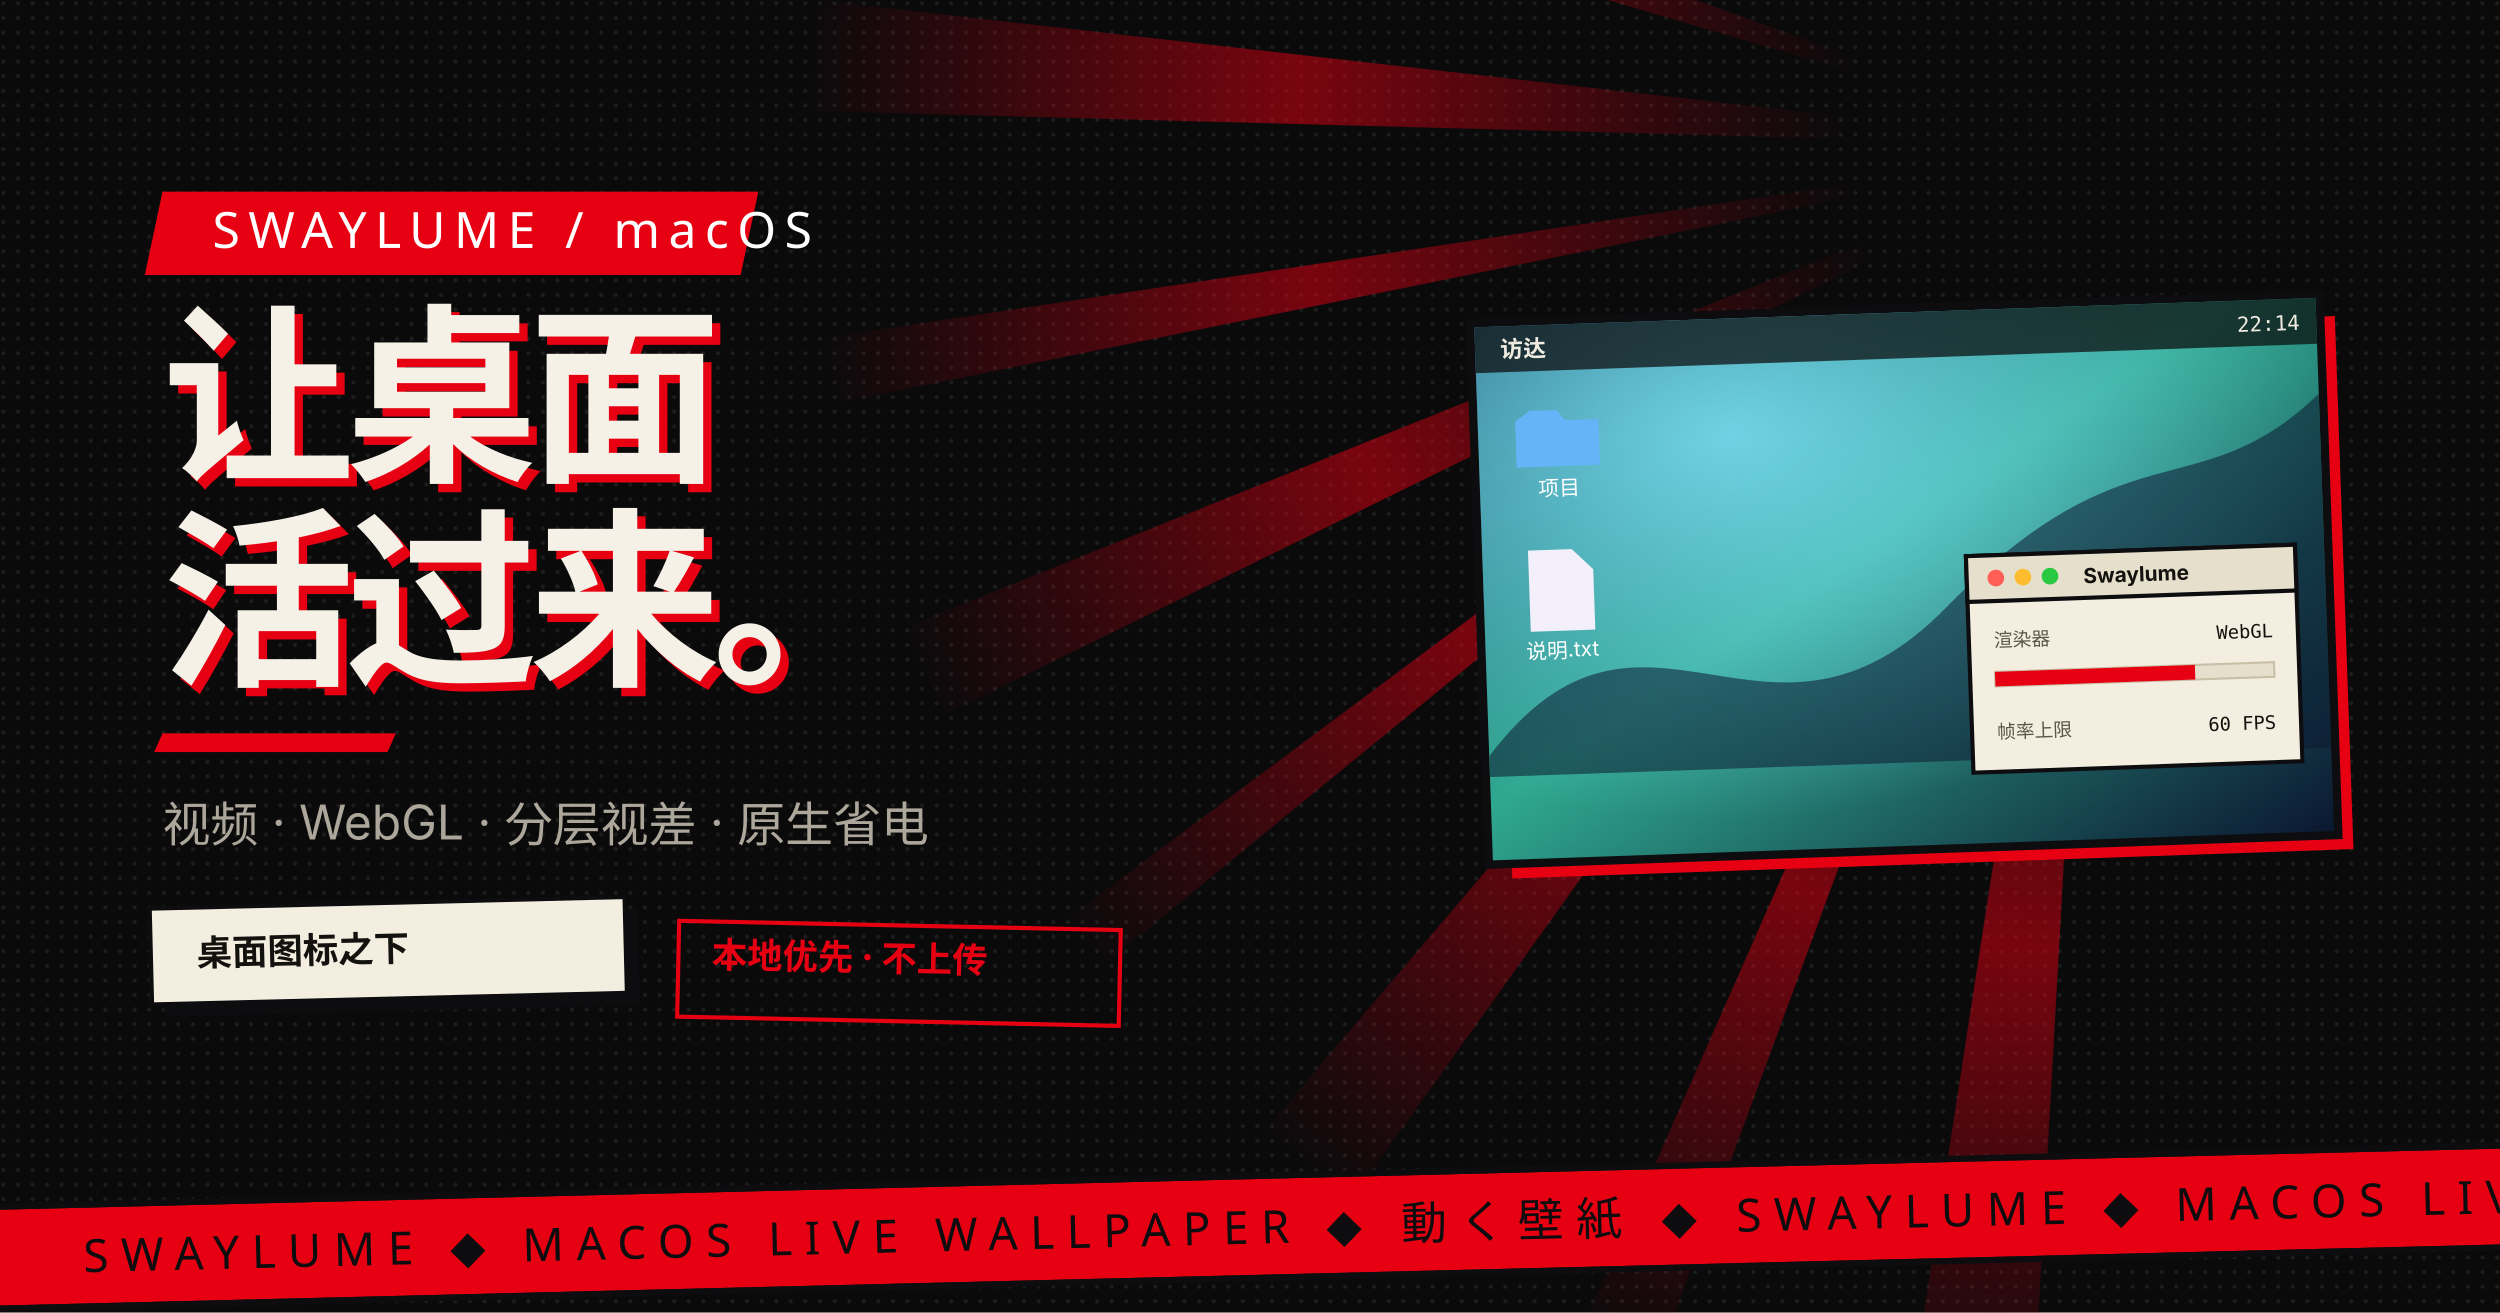
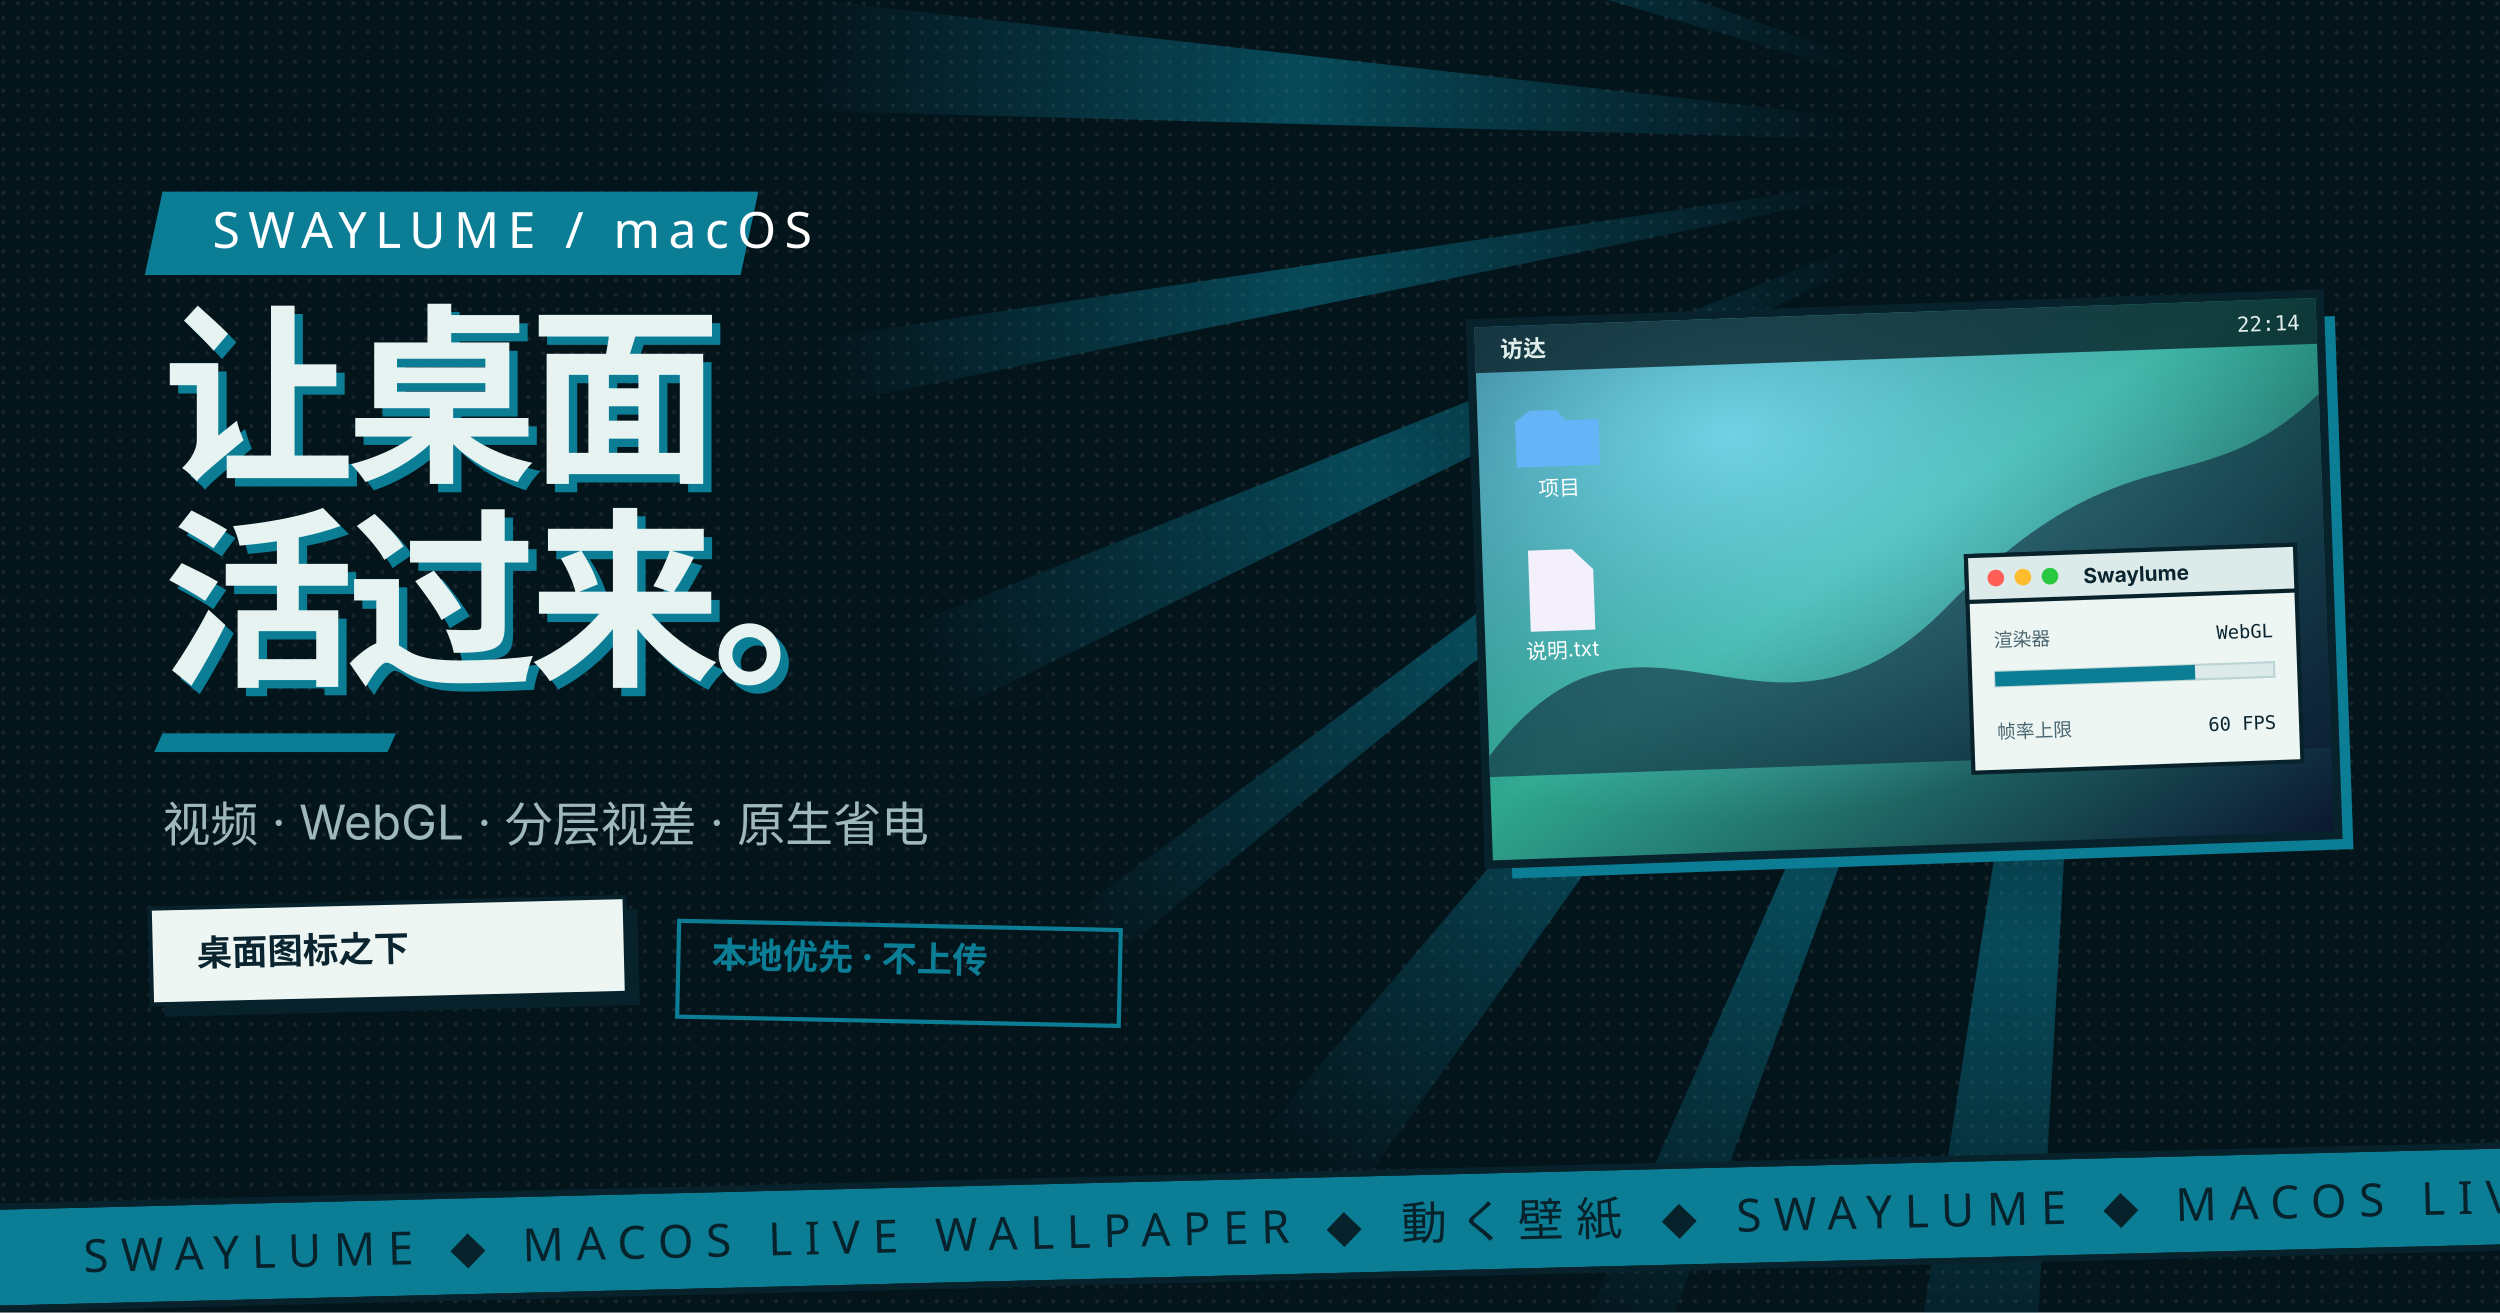
<svg xmlns="http://www.w3.org/2000/svg" width="1200" height="630" viewBox="0 0 1200 630" role="img" aria-labelledby="title desc">
  <defs>
    <pattern id="halftone" width="7" height="7" patternUnits="userSpaceOnUse">
-       <circle cx="1.6" cy="1.6" r="1" fill="#F5F1E7" fill-opacity=".085" />
+       <circle cx="1.6" cy="1.6" r="1" fill="#E6F3F1" fill-opacity=".085" />
    </pattern>
    <radialGradient id="rayfade" cx="50%" cy="50%" r="50%">
      <stop offset=".2" stop-color="#fff" stop-opacity="0" />
      <stop offset=".62" stop-color="#fff" stop-opacity="1" />
      <stop offset="1" stop-color="#fff" stop-opacity="0" />
    </radialGradient>
    <mask id="raymask">
      <rect width="1200" height="630" fill="#000" />
      <circle cx="1010" cy="70" r="620" fill="url(#rayfade)" />
    </mask>
    <linearGradient id="wall" x1="0" y1="0" x2="1" y2="1">
      <stop stop-color="#1B4E6B" />
      <stop offset=".45" stop-color="#2FA88F" />
      <stop offset="1" stop-color="#0B1730" />
    </linearGradient>
    <radialGradient id="glow" cx="30%" cy="22%" r="72%">
      <stop stop-color="#7CE0F5" stop-opacity=".85" />
      <stop offset="1" stop-color="#7CE0F5" stop-opacity="0" />
    </radialGradient>
    <clipPath id="screenclip">
      <rect x="712" y="150" width="404" height="256" />
    </clipPath>
  </defs>
-   <rect width="1200" height="630" fill="#0A0A0B" />
+   <rect width="1200" height="630" fill="#04141B" />
  <rect width="1200" height="630" fill="url(#halftone)" />
-   <g mask="url(#raymask)" fill="#E60012" opacity=".5">
+   <g mask="url(#raymask)" fill="#0B7E96" opacity=".5">
    <g transform="translate(1010 70)">
      <g id="rays">
        <path d="M0 0 700 -34 700 34Z" transform="rotate(96)" />
        <path d="M0 0 700 -22 700 22Z" transform="rotate(112)" />
        <path d="M0 0 700 -30 700 30Z" transform="rotate(128)" />
        <path d="M0 0 700 -16 700 16Z" transform="rotate(142)" />
        <path d="M0 0 700 -26 700 26Z" transform="rotate(156)" />
        <path d="M0 0 700 -18 700 18Z" transform="rotate(170)" />
        <path d="M0 0 700 -30 700 30Z" transform="rotate(184)" />
        <path d="M0 0 700 -20 700 20Z" transform="rotate(198)" />
      </g>
    </g>
  </g>
  <g transform="rotate(-2 914 278)">
-     <rect x="721" y="159" width="404" height="256" fill="#E60012" />
-     <rect x="708" y="146" width="412" height="264" fill="#0D0D0F" />
+     <rect x="721" y="159" width="404" height="256" fill="#0B7E96" />
+     <rect x="708" y="146" width="412" height="264" fill="#08222C" />
    <g clip-path="url(#screenclip)">
      <rect x="712" y="150" width="404" height="256" fill="url(#wall)" />
      <rect x="712" y="150" width="404" height="256" fill="url(#glow)" />
      <path d="M712 356c78-96 132 22 222-64s122-42 182-96v170H712Z" fill="#0B1730" opacity=".55" />
-       <rect x="712" y="150" width="404" height="22" fill="#0A0A0B" fill-opacity=".72" />
-       <text x="724" y="165" fill="#EFEBE1" font-family="-apple-system,BlinkMacSystemFont,'PingFang SC',sans-serif" font-size="11" font-weight="700">访达</text>
-       <text x="1108" y="165" text-anchor="end" fill="#EFEBE1" font-family="ui-monospace,'SF Mono',Menlo,monospace" font-size="10">22:14</text>
+       <rect x="712" y="150" width="404" height="22" fill="#04141B" fill-opacity=".72" />
+       <text x="724" y="165" fill="#E1EFEC" font-family="-apple-system,BlinkMacSystemFont,'PingFang SC',sans-serif" font-size="11" font-weight="700">访达</text>
+       <text x="1108" y="165" text-anchor="end" fill="#E1EFEC" font-family="ui-monospace,'SF Mono',Menlo,monospace" font-size="10">22:14</text>
      <g font-family="-apple-system,BlinkMacSystemFont,'PingFang SC',sans-serif" font-size="10" fill="#fff" text-anchor="middle">
        <g transform="translate(730 190)">
          <path d="M0 6 7 1h13l4 5h16v22H0Z" fill="#65B4F7" />
          <text x="20" y="42">项目</text>
        </g>
        <g transform="translate(732 258)">
          <path d="M2 0h21l10 10v29H2Z" fill="#F3F0FB" />
          <text x="17" y="52">说明.txt</text>
        </g>
      </g>
      <g transform="translate(944 268)">
-         <rect width="158" height="104" fill="#F3EEE0" stroke="#0D0D0F" stroke-width="2" />
-         <rect width="158" height="22" fill="#E6DFCB" stroke="#0D0D0F" stroke-width="2" />
+         <rect width="158" height="104" fill="#EEF6F4" stroke="#08222C" stroke-width="2" />
+         <rect width="158" height="22" fill="#DCEBE9" stroke="#08222C" stroke-width="2" />
        <circle cx="14" cy="11" r="4" fill="#FF5F57" />
        <circle cx="27" cy="11" r="4" fill="#FEBC2E" />
        <circle cx="40" cy="11" r="4" fill="#28C840" />
-         <text x="56" y="15" fill="#14120E" font-family="-apple-system,BlinkMacSystemFont,sans-serif" font-size="10" font-weight="700">Swaylume</text>
-         <g font-family="ui-monospace,'SF Mono',Menlo,monospace" font-size="9" fill="#5B554A">
+         <text x="56" y="15" fill="#0B2530" font-family="-apple-system,BlinkMacSystemFont,sans-serif" font-size="10" font-weight="700">Swaylume</text>
+         <g font-family="ui-monospace,'SF Mono',Menlo,monospace" font-size="9" fill="#4A6670">
          <text x="12" y="44">渲染器</text>
-           <text x="146" y="44" text-anchor="end" fill="#14120E">WebGL</text>
+           <text x="146" y="44" text-anchor="end" fill="#0B2530">WebGL</text>
          <text x="12" y="88">帧率上限</text>
-           <text x="146" y="88" text-anchor="end" fill="#14120E">60 FPS</text>
+           <text x="146" y="88" text-anchor="end" fill="#0B2530">60 FPS</text>
        </g>
-         <rect x="12" y="56" width="134" height="7" fill="#E6DFCB" stroke="#C8BFA6" />
-         <rect x="12" y="56" width="96" height="7" fill="#E60012" />
+         <rect x="12" y="56" width="134" height="7" fill="#DCEBE9" stroke="#BBD3D2" />
+         <rect x="12" y="56" width="96" height="7" fill="#0B7E96" />
      </g>
    </g>
  </g>
  <g transform="translate(78 92) skewX(-12)">
-     <rect width="286" height="40" fill="#E60012" />
+     <rect width="286" height="40" fill="#0B7E96" />
  </g>
  <text x="102" y="119" fill="#fff" font-family="Impact,Haettenschweiler,'Arial Narrow Bold',sans-serif" font-size="24" letter-spacing="4">SWAYLUME / macOS</text>
  <g font-family="-apple-system,BlinkMacSystemFont,'SF Pro Display','PingFang SC','Hiragino Sans',sans-serif" font-size="92" font-weight="900" letter-spacing="-4">
-     <text x="82" y="228" fill="#E60012">让桌面</text>
-     <text x="78" y="224" fill="#F5F1E7">让桌面</text>
-     <text x="82" y="326" fill="#E60012">活过来。</text>
-     <text x="78" y="322" fill="#F5F1E7">活过来。</text>
+     <text x="82" y="228" fill="#0B7E96">让桌面</text>
+     <text x="78" y="224" fill="#E6F3F1">让桌面</text>
+     <text x="82" y="326" fill="#0B7E96">活过来。</text>
+     <text x="78" y="322" fill="#E6F3F1">活过来。</text>
  </g>
  <g transform="translate(78 352) skewX(-24)">
-     <rect width="112" height="9" fill="#E60012" />
+     <rect width="112" height="9" fill="#0B7E96" />
  </g>
-   <text x="78" y="404" fill="#ADA79B" font-family="-apple-system,BlinkMacSystemFont,'PingFang SC',sans-serif" font-size="23">视频 · WebGL · 分层视差 · 原生省电</text>
+   <text x="78" y="404" fill="#9FB8BD" font-family="-apple-system,BlinkMacSystemFont,'PingFang SC',sans-serif" font-size="23">视频 · WebGL · 分层视差 · 原生省电</text>
  <g transform="translate(78 442) rotate(-1.4)">
-     <rect width="228" height="46" fill="#0D0D0F" />
-     <rect x="-6" y="-6" width="228" height="46" fill="#F3EEE0" stroke="#0D0D0F" stroke-width="2" />
-     <text x="16" y="22" fill="#14120E" font-family="-apple-system,BlinkMacSystemFont,'PingFang SC',sans-serif" font-size="17" font-weight="800">桌面图标之下</text>
+     <rect width="228" height="46" fill="#08222C" />
+     <rect x="-6" y="-6" width="228" height="46" fill="#EEF6F4" stroke="#08222C" stroke-width="2" />
+     <text x="16" y="22" fill="#0B2530" font-family="-apple-system,BlinkMacSystemFont,'PingFang SC',sans-serif" font-size="17" font-weight="800">桌面图标之下</text>
  </g>
  <g transform="translate(326 442) rotate(1.2)">
-     <rect width="212" height="46" fill="none" stroke="#E60012" stroke-width="2" />
-     <text x="16" y="22" fill="#E60012" font-family="-apple-system,BlinkMacSystemFont,'PingFang SC',sans-serif" font-size="17" font-weight="800">本地优先 · 不上传</text>
+     <rect width="212" height="46" fill="none" stroke="#0B7E96" stroke-width="2" />
+     <text x="16" y="22" fill="#0B7E96" font-family="-apple-system,BlinkMacSystemFont,'PingFang SC',sans-serif" font-size="17" font-weight="800">本地优先 · 不上传</text>
  </g>
  <g transform="rotate(-1.4 600 596)">
-     <rect x="-40" y="566" width="1280" height="46" fill="#E60012" />
-     <rect x="-40" y="563" width="1280" height="3" fill="#0D0D0F" />
-     <rect x="-40" y="612" width="1280" height="3" fill="#0D0D0F" />
-     <text x="40" y="597" fill="#0D0D0F" font-family="Impact,Haettenschweiler,'Arial Narrow Bold',sans-serif" font-size="22" letter-spacing="6">SWAYLUME ◆ MACOS LIVE WALLPAPER ◆ 動く壁紙 ◆ SWAYLUME ◆ MACOS LIVE WALLPAPER ◆</text>
+     <rect x="-40" y="566" width="1280" height="46" fill="#0B7E96" />
+     <rect x="-40" y="563" width="1280" height="3" fill="#08222C" />
+     <rect x="-40" y="612" width="1280" height="3" fill="#08222C" />
+     <text x="40" y="597" fill="#08222C" font-family="Impact,Haettenschweiler,'Arial Narrow Bold',sans-serif" font-size="22" letter-spacing="6">SWAYLUME ◆ MACOS LIVE WALLPAPER ◆ 動く壁紙 ◆ SWAYLUME ◆ MACOS LIVE WALLPAPER ◆</text>
  </g>
</svg>
